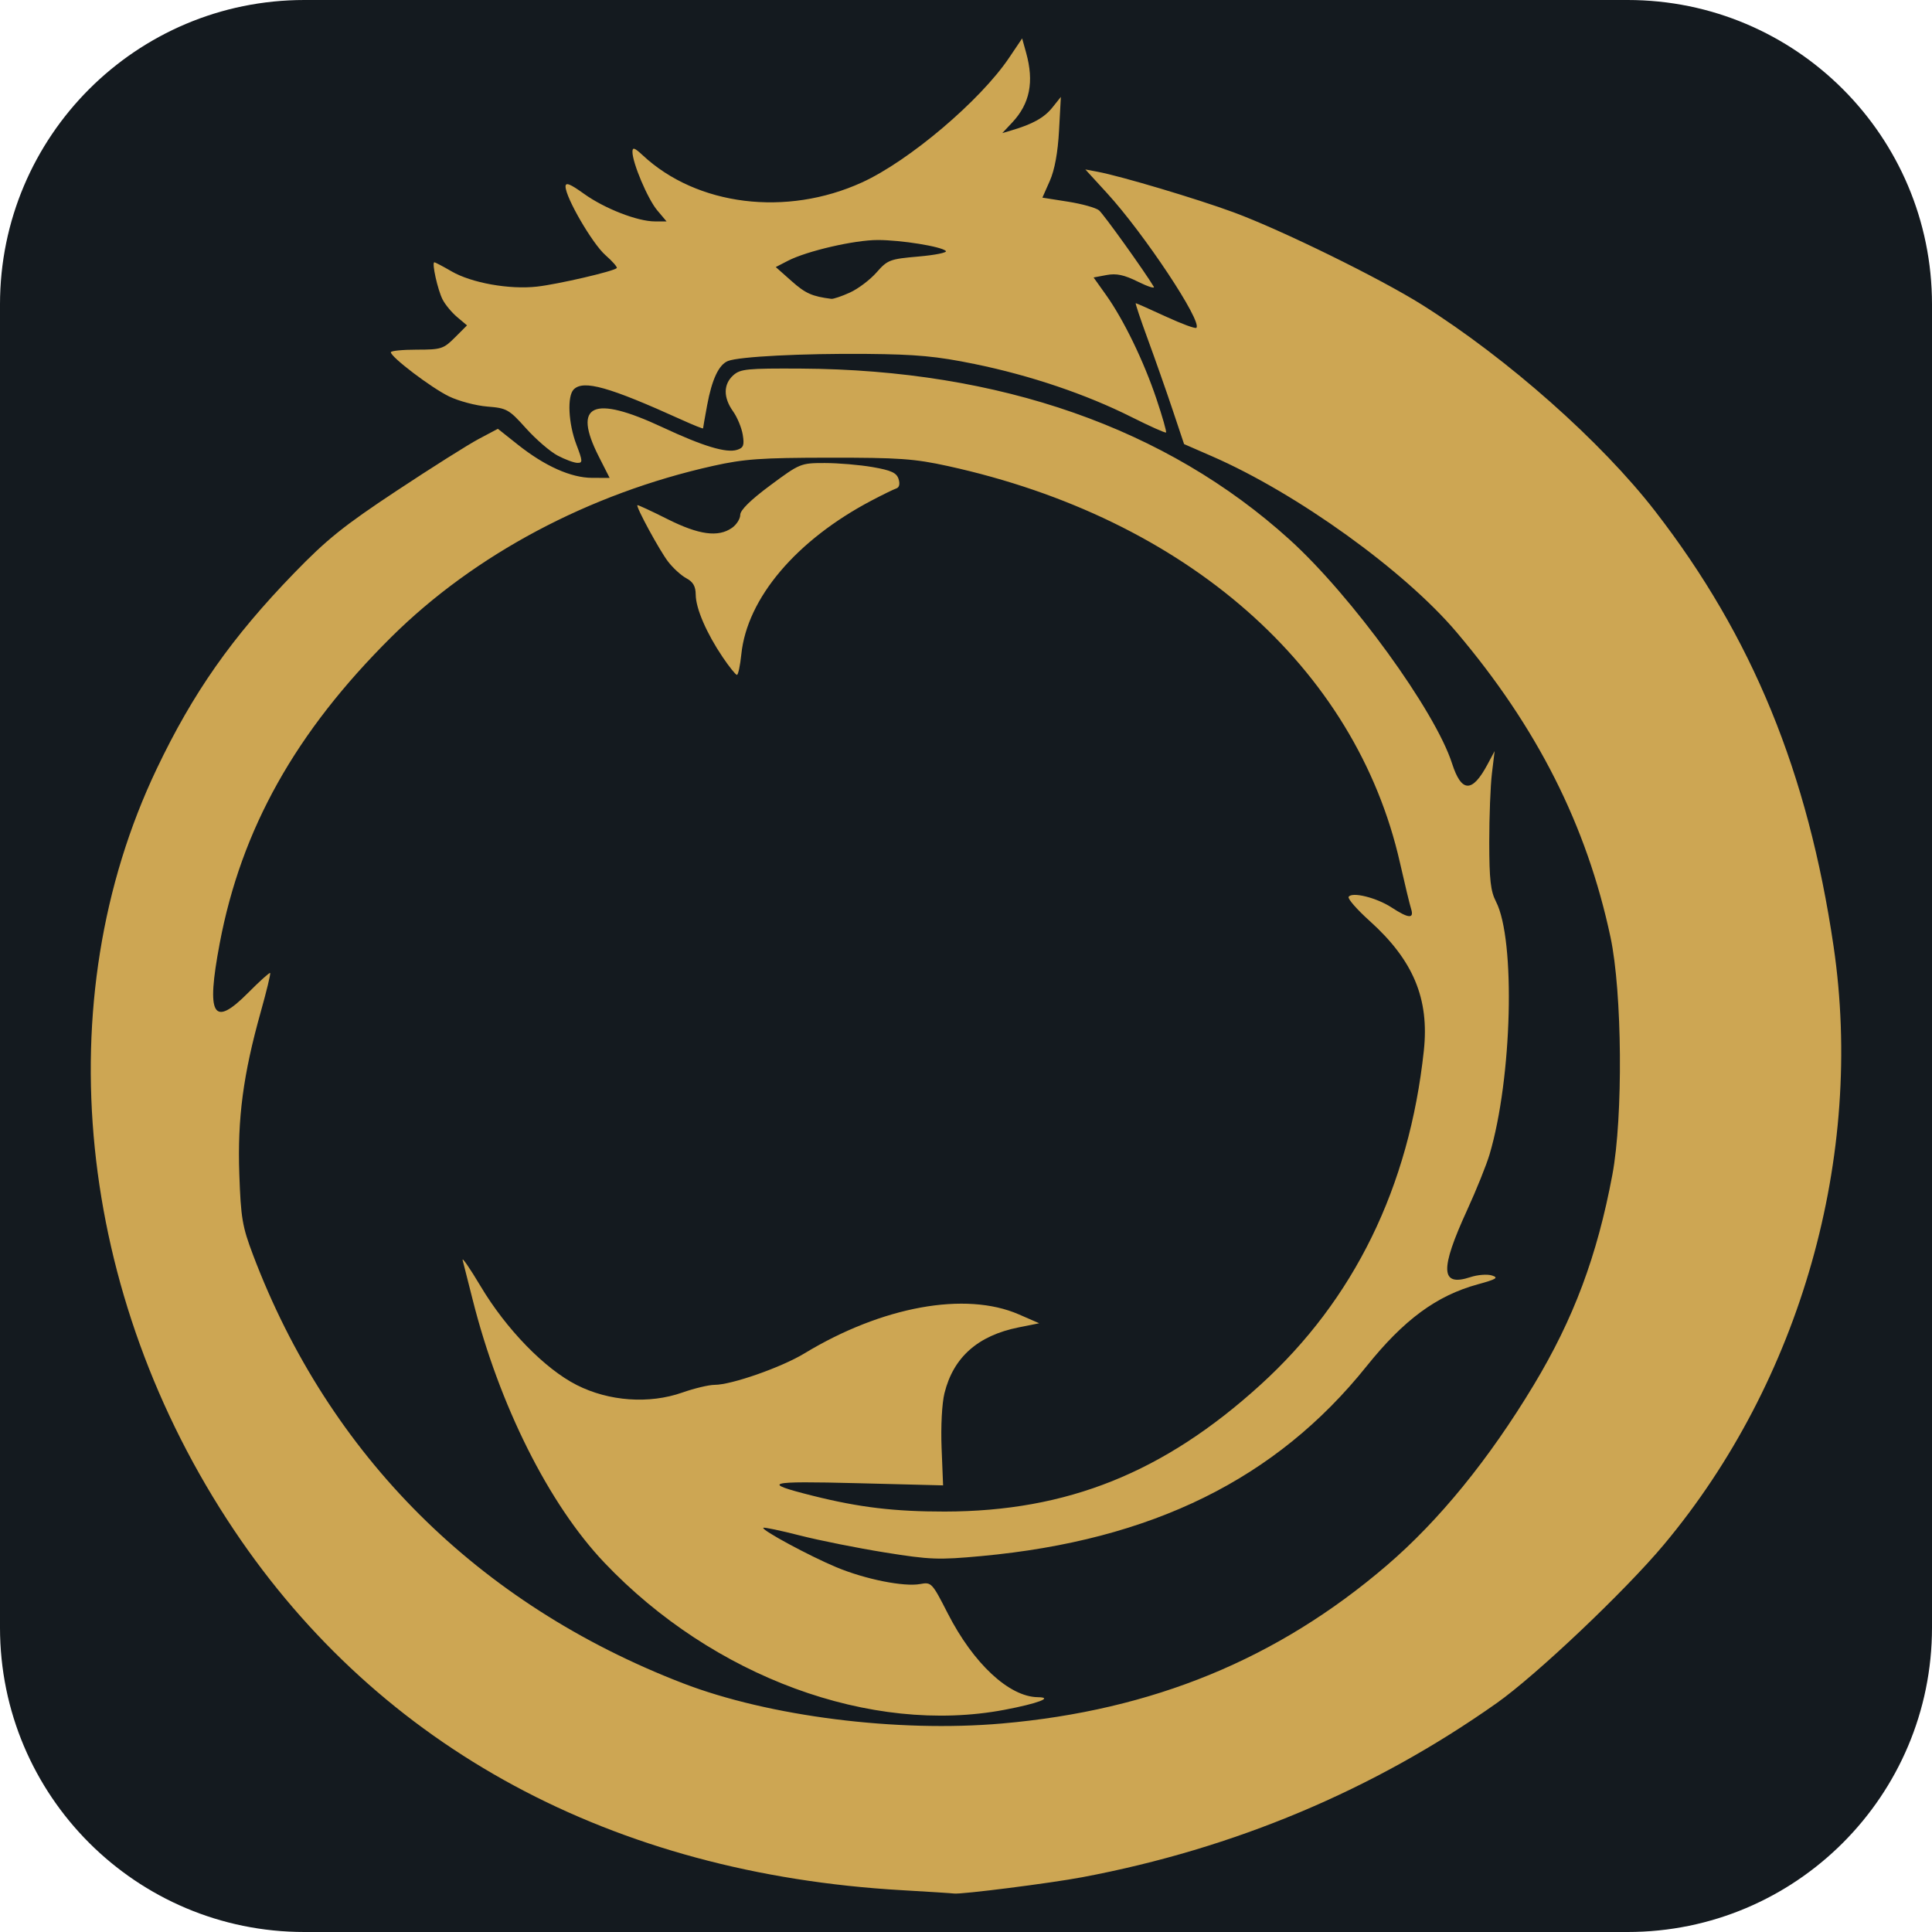
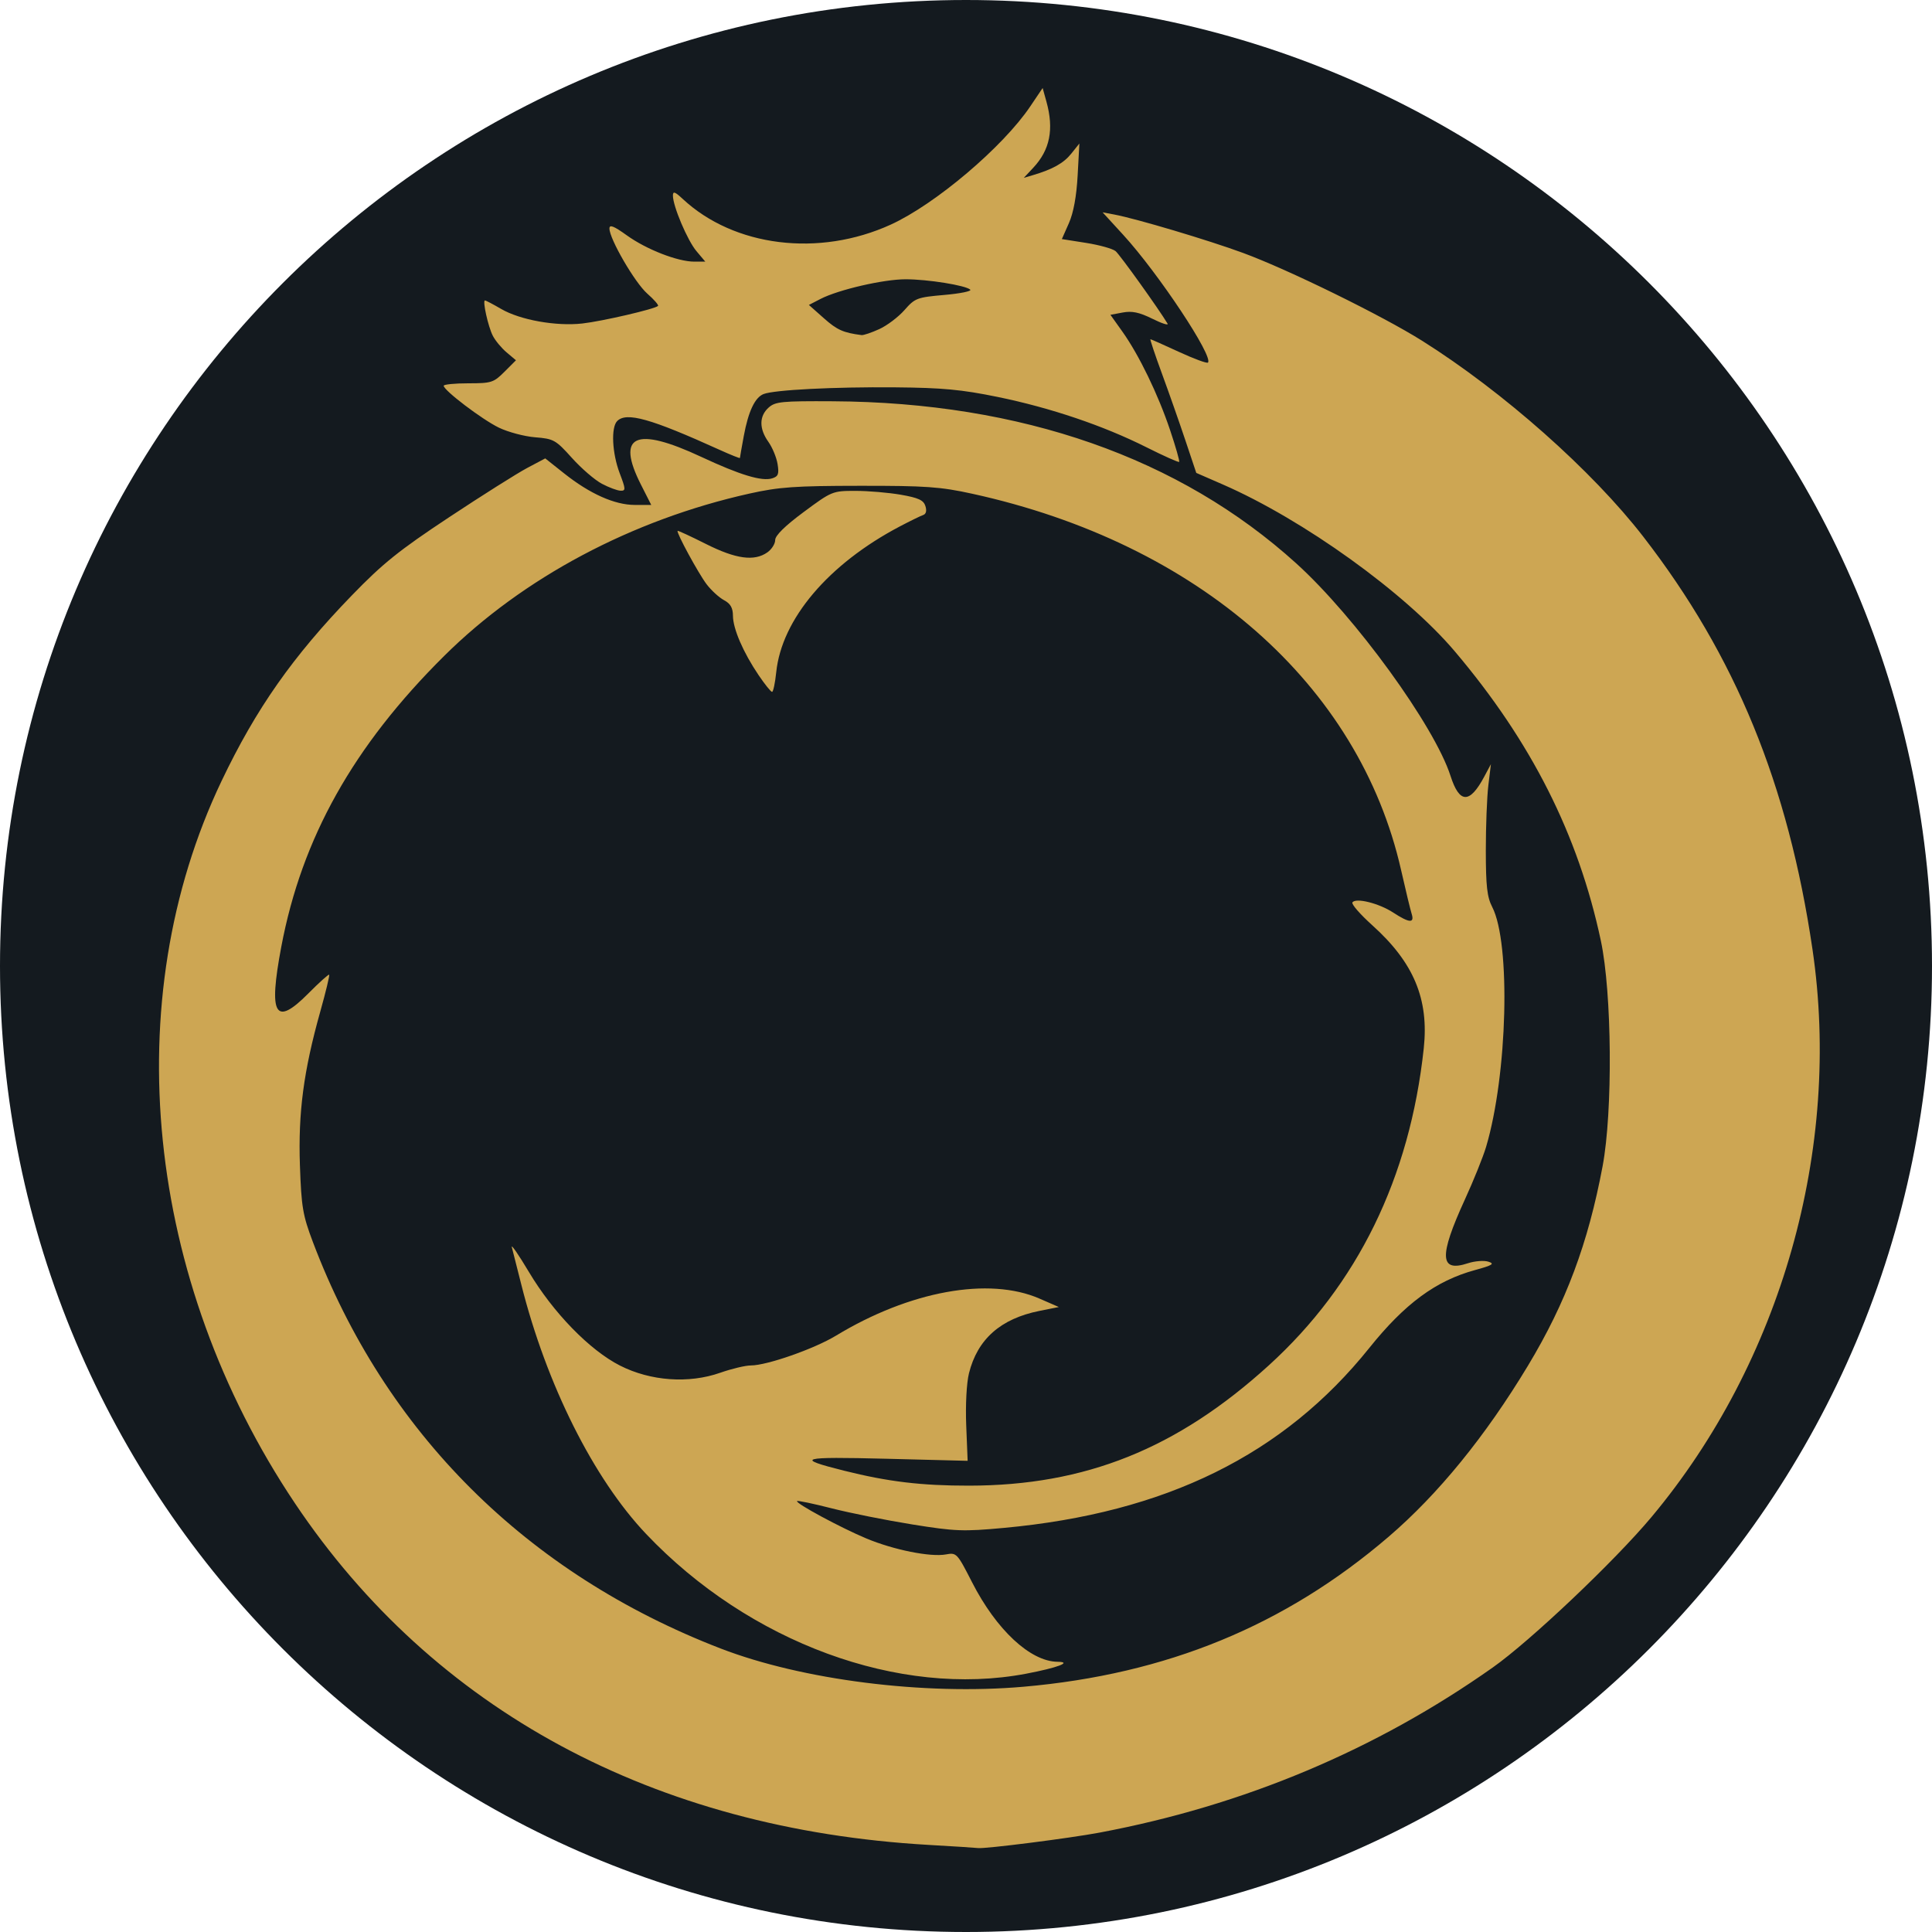
- <svg xmlns="http://www.w3.org/2000/svg" id="svg2" version="1.1" width="2666" height="2666" viewBox="0 0 2666 2666">
+ <svg xmlns="http://www.w3.org/2000/svg" id="svg2" version="1.1" width="2810" height="2810" viewBox="-106 -75 2810 2810">
  <defs id="defs6" />
-   <rect id="favicon-plate" x="0" y="0" width="2666" height="2666" rx="420" style="fill:#141a1f" />
+   <circle id="favicon-plate" cx="1299" cy="1330" r="1405" style="fill:#141a1f" />
  <path style="fill:#cda653" d="M 1244.591,2608.314 C 845.457,2585.439 524.754,2412.529 322.952,2111.403 105.139,1786.384 63.892,1380.445 216.22,1060.984 266.395,955.757 319.8,879.676 405.799,790.907 c 45.06,-46.511 68.498,-65.345 141.223,-113.483 47.958,-31.744 99.079,-64.015 113.603,-71.713 l 26.407,-13.996 27.45,21.801 c 37.446,29.74 73.468,45.83 102.741,45.891 l 23.999,0.051 -14.958,-29.493 c -36.672,-72.306 -8.304,-85.328 87.922,-40.361 56.119,26.225 88.034,35.867 102.994,31.119 8.8,-2.793 10.112,-6.316 7.756,-20.831 -1.559,-9.608 -7.593,-24.151 -13.408,-32.318 -13.553,-19.033 -13.451,-37.293 0.276,-49.656 9.775,-8.803 19.043,-9.724 93.608,-9.292 274.221,1.587 504.181,82.071 674.035,235.907 85.695,77.614 200.951,236.399 224.258,308.956 13.002,40.477 27.805,40.864 48.962,1.282 l 9.791,-18.318 -3.727,30.775 c -2.05,16.926 -3.706,59.627 -3.68,94.89 0.037,51.701 1.84,67.591 9.309,82.067 27.166,52.658 22.291,243.819 -8.896,348.838 -4.308,14.507 -18.228,49.053 -30.933,76.77 -37.919,82.724 -36.77,106.168 4.535,92.536 9.946,-3.282 23.313,-4.307 29.704,-2.277 9.595,3.048 6.165,5.185 -19.676,12.261 -56.774,15.546 -101.908,48.807 -153.364,113.02 -124.741,155.667 -296.209,240.154 -531.558,261.915 -59.146,5.469 -70.805,5.03 -133.359,-5.021 -37.7,-6.058 -90.396,-16.597 -117.102,-23.42 -26.706,-6.824 -49.384,-11.578 -50.397,-10.566 -2.947,2.947 63.286,38.705 100.641,54.333 39.879,16.684 93.464,27.427 115.936,23.243 15.342,-2.856 16.289,-1.845 37.934,40.529 35.391,69.281 84.698,115.147 124.319,115.641 22.201,0.277 0.091,8.653 -45.843,17.366 -184.306,34.962 -402.49,-45.278 -552.463,-203.177 -76.548,-80.594 -145.149,-217.698 -181.713,-363.169 -6.027,-23.979 -12.173,-48.214 -13.658,-53.856 -1.484,-5.642 9.647,10.45 24.737,35.76 35.371,59.328 88.43,113.863 132.584,136.272 44.408,22.538 99.921,26.514 145.703,10.435 16.663,-5.852 36.74,-10.64 44.616,-10.64 23.21,0 92.039,-24.07 123.657,-43.243 107.322,-65.082 222.543,-86.069 296.223,-53.956 l 28.035,12.219 -28.252,5.659 c -56.446,11.307 -90.154,41.181 -102.478,90.82 -3.489,14.053 -5.166,46.041 -3.972,75.769 l 2.067,51.447 -118.157,-3.001 c -125.931,-3.199 -134.25,-0.859 -61.65,17.338 64.011,16.044 112.586,21.858 182,21.784 169.021,-0.18 302.351,-53.672 435.642,-174.778 129.276,-117.459 205.307,-272.91 225.551,-461.154 7.713,-71.719 -14.486,-124.843 -74.864,-179.157 -17.456,-15.703 -30.464,-30.614 -28.905,-33.135 4.527,-7.325 38.428,1.047 59.252,14.634 23.628,15.416 31.39,15.933 26.901,1.789 -1.866,-5.879 -8.745,-34.376 -15.286,-63.325 -61.032,-270.105 -295.02,-475.503 -623.778,-547.563 -46.334,-10.156 -67.541,-11.655 -163.516,-11.556 -94.394,0.097 -117.528,1.73 -160.614,11.334 -170.914,38.1 -329.196,122.292 -443.972,236.154 -132.053,131.001 -207.033,264.872 -236.853,422.886 -18.882,100.053 -9.166,116.851 39.319,67.977 15.778,-15.904 29.424,-28.179 30.326,-27.277 0.902,0.902 -4.924,25.02 -12.946,53.595 -24.255,86.4 -32.29,147.128 -29.61,223.803 2.12,60.653 4.112,72.426 18.856,111.417 104.727,276.961 310.672,482.256 593.087,591.215 118.792,45.831 295.892,68.209 440.252,55.629 208.241,-18.147 380.373,-88.833 531.217,-218.143 72.086,-61.795 140.958,-146.34 202.732,-248.867 55.199,-91.615 87.507,-177.97 108.539,-290.11 14.98,-79.874 13.639,-251.967 -2.557,-328.008 -32.813,-154.059 -101.174,-289.471 -212.463,-420.853 -72.031,-85.037 -220.184,-191.583 -337.554,-242.757 l -38.406,-16.746 -15.8,-47.206 c -8.69,-25.963 -24.061,-69.71 -34.157,-97.215 -10.097,-27.505 -17.629,-50.01 -16.737,-50.01 0.891,0 19.472,8.248 41.291,18.329 21.818,10.081 40.882,17.117 42.363,15.635 8.489,-8.489 -72.113,-129.983 -123.316,-185.878 l -29.905,-32.646 17.082,3.215 c 32.206,6.062 136.834,37.265 187.234,55.838 66.122,24.367 202.577,91.322 260.7,127.919 117.843,74.198 247.069,188.701 321.446,284.821 134.072,173.266 210.641,360.032 246.032,600.115 42.694,289.62 -45.356,600.076 -234.209,825.799 -53.494,63.938 -175.981,180.038 -230.686,218.658 -170.126,120.103 -362.074,200.729 -571.904,240.226 -43.744,8.234 -167.258,23.934 -176.925,22.489 -2.838,-0.424 -35.166,-2.491 -71.84,-4.593 z M 997.319,906.932 c -22.386,-33.123 -37.149,-67.301 -37.284,-86.32 -0.083,-11.57 -3.571,-17.654 -13.024,-22.713 -7.101,-3.8 -18.457,-14.181 -25.236,-23.068 -11.873,-15.566 -44.44,-75.529 -42.224,-77.744 0.595,-0.595 19.164,8.007 41.265,19.114 43.548,21.886 70.232,25.536 89.257,12.211 6.27,-4.392 11.4,-12.48 11.4,-17.974 0,-6.54 14.32,-20.607 41.478,-40.743 40.824,-30.269 42.01,-30.754 75.235,-30.754 18.567,0 48.288,2.53 66.046,5.623 25.601,4.458 33,7.864 35.723,16.443 2.173,6.846 1.008,11.629 -3.172,13.022 -3.633,1.211 -18.943,8.692 -34.022,16.623 -103.922,54.666 -171.794,134.752 -179.78,212.132 -1.619,15.686 -4.352,28.515 -6.073,28.51 -1.721,0 -10.536,-10.969 -19.589,-24.364 z M 769.414,628.618 c -10.274,-5.428 -29.893,-22.349 -43.598,-37.601 -23.539,-26.196 -26.496,-27.857 -53.407,-29.994 -15.669,-1.244 -39.429,-7.558 -52.8,-14.03 -24.362,-11.794 -80.281,-54.231 -80.281,-60.927 0,-1.961 16.113,-3.565 35.806,-3.565 33.593,0 36.841,-1.035 52.557,-16.751 l 16.751,-16.751 -13.605,-11.46 c -7.482,-6.303 -16.534,-17.23 -20.115,-24.282 -6.835,-13.463 -15.207,-51.292 -11.35,-51.292 1.235,0 11.888,5.602 23.675,12.449 27.556,16.008 79.842,25.359 117.917,21.088 28.93,-3.245 105.572,-21.025 110.086,-25.539 1.23,-1.23 -5.787,-9.281 -15.593,-17.891 -18.011,-15.814 -55.056,-79.543 -55.056,-94.715 0,-6.187 6.274,-3.71 25.393,10.025 28.49,20.468 73.944,38.161 98.036,38.161 l 15.972,0 -12.88,-15.307 c -13.106,-15.576 -34.194,-65.366 -34.194,-80.734 0,-6.722 2.899,-5.755 14.105,4.703 74.839,69.844 198.363,85.138 302.721,37.479 64.915,-29.645 163.121,-112.857 202.892,-171.913 l 18.029,-26.771 5.509,19.841 c 11.146,40.141 5.172,70.161 -19.123,96.106 l -13.779,14.714 12.823,-3.788 c 29.195,-8.625 45.083,-17.507 56.222,-31.431 l 11.782,-14.727 -2.523,46.397 c -1.658,30.493 -6.027,54.318 -12.746,69.507 l -10.223,23.111 35.191,5.541 c 19.355,3.048 38.682,8.439 42.95,11.98 6.275,5.208 62.551,83.718 75.565,105.42 1.813,3.024 -8.072,-0.129 -21.966,-7.005 -19.054,-9.43 -29.667,-11.676 -43.181,-9.141 l -17.918,3.361 17.209,24.16 c 24.31,34.129 52.006,91.243 69.523,143.371 8.246,24.54 14.203,45.407 13.238,46.373 -0.965,0.966 -22.402,-8.614 -47.638,-21.288 -62.555,-31.417 -139.458,-57.42 -216.476,-73.197 -52.304,-10.714 -80.325,-13.334 -149.046,-13.936 -88.641,-0.776 -175.673,3.659 -191.252,9.745 -12.624,4.932 -22.193,25.21 -28.825,61.086 -3.084,16.682 -5.607,31.032 -5.607,31.889 0,0.857 -13.272,-4.456 -29.493,-11.807 -100.537,-45.558 -135.511,-55.393 -149.003,-41.901 -9.215,9.215 -7.425,46.813 3.611,75.857 8.881,23.372 8.997,25.68 1.282,25.474 -4.666,-0.125 -16.889,-4.668 -27.163,-10.096 z m 403.413,-224.927 c 11.308,-5.137 27.815,-17.603 36.682,-27.701 15.282,-17.406 18.299,-18.551 57.994,-22.013 23.03,-2.009 39.991,-5.463 37.691,-7.675 -6.468,-6.223 -61.797,-15.111 -94.064,-15.111 -32.155,0 -97.786,15.183 -123.814,28.642 l -16.82,8.698 21.96,19.488 c 19.063,16.917 28.151,20.965 54.681,24.358 2.821,0.361 14.382,-3.547 25.69,-8.685 z" id="path4138" />
</svg>
